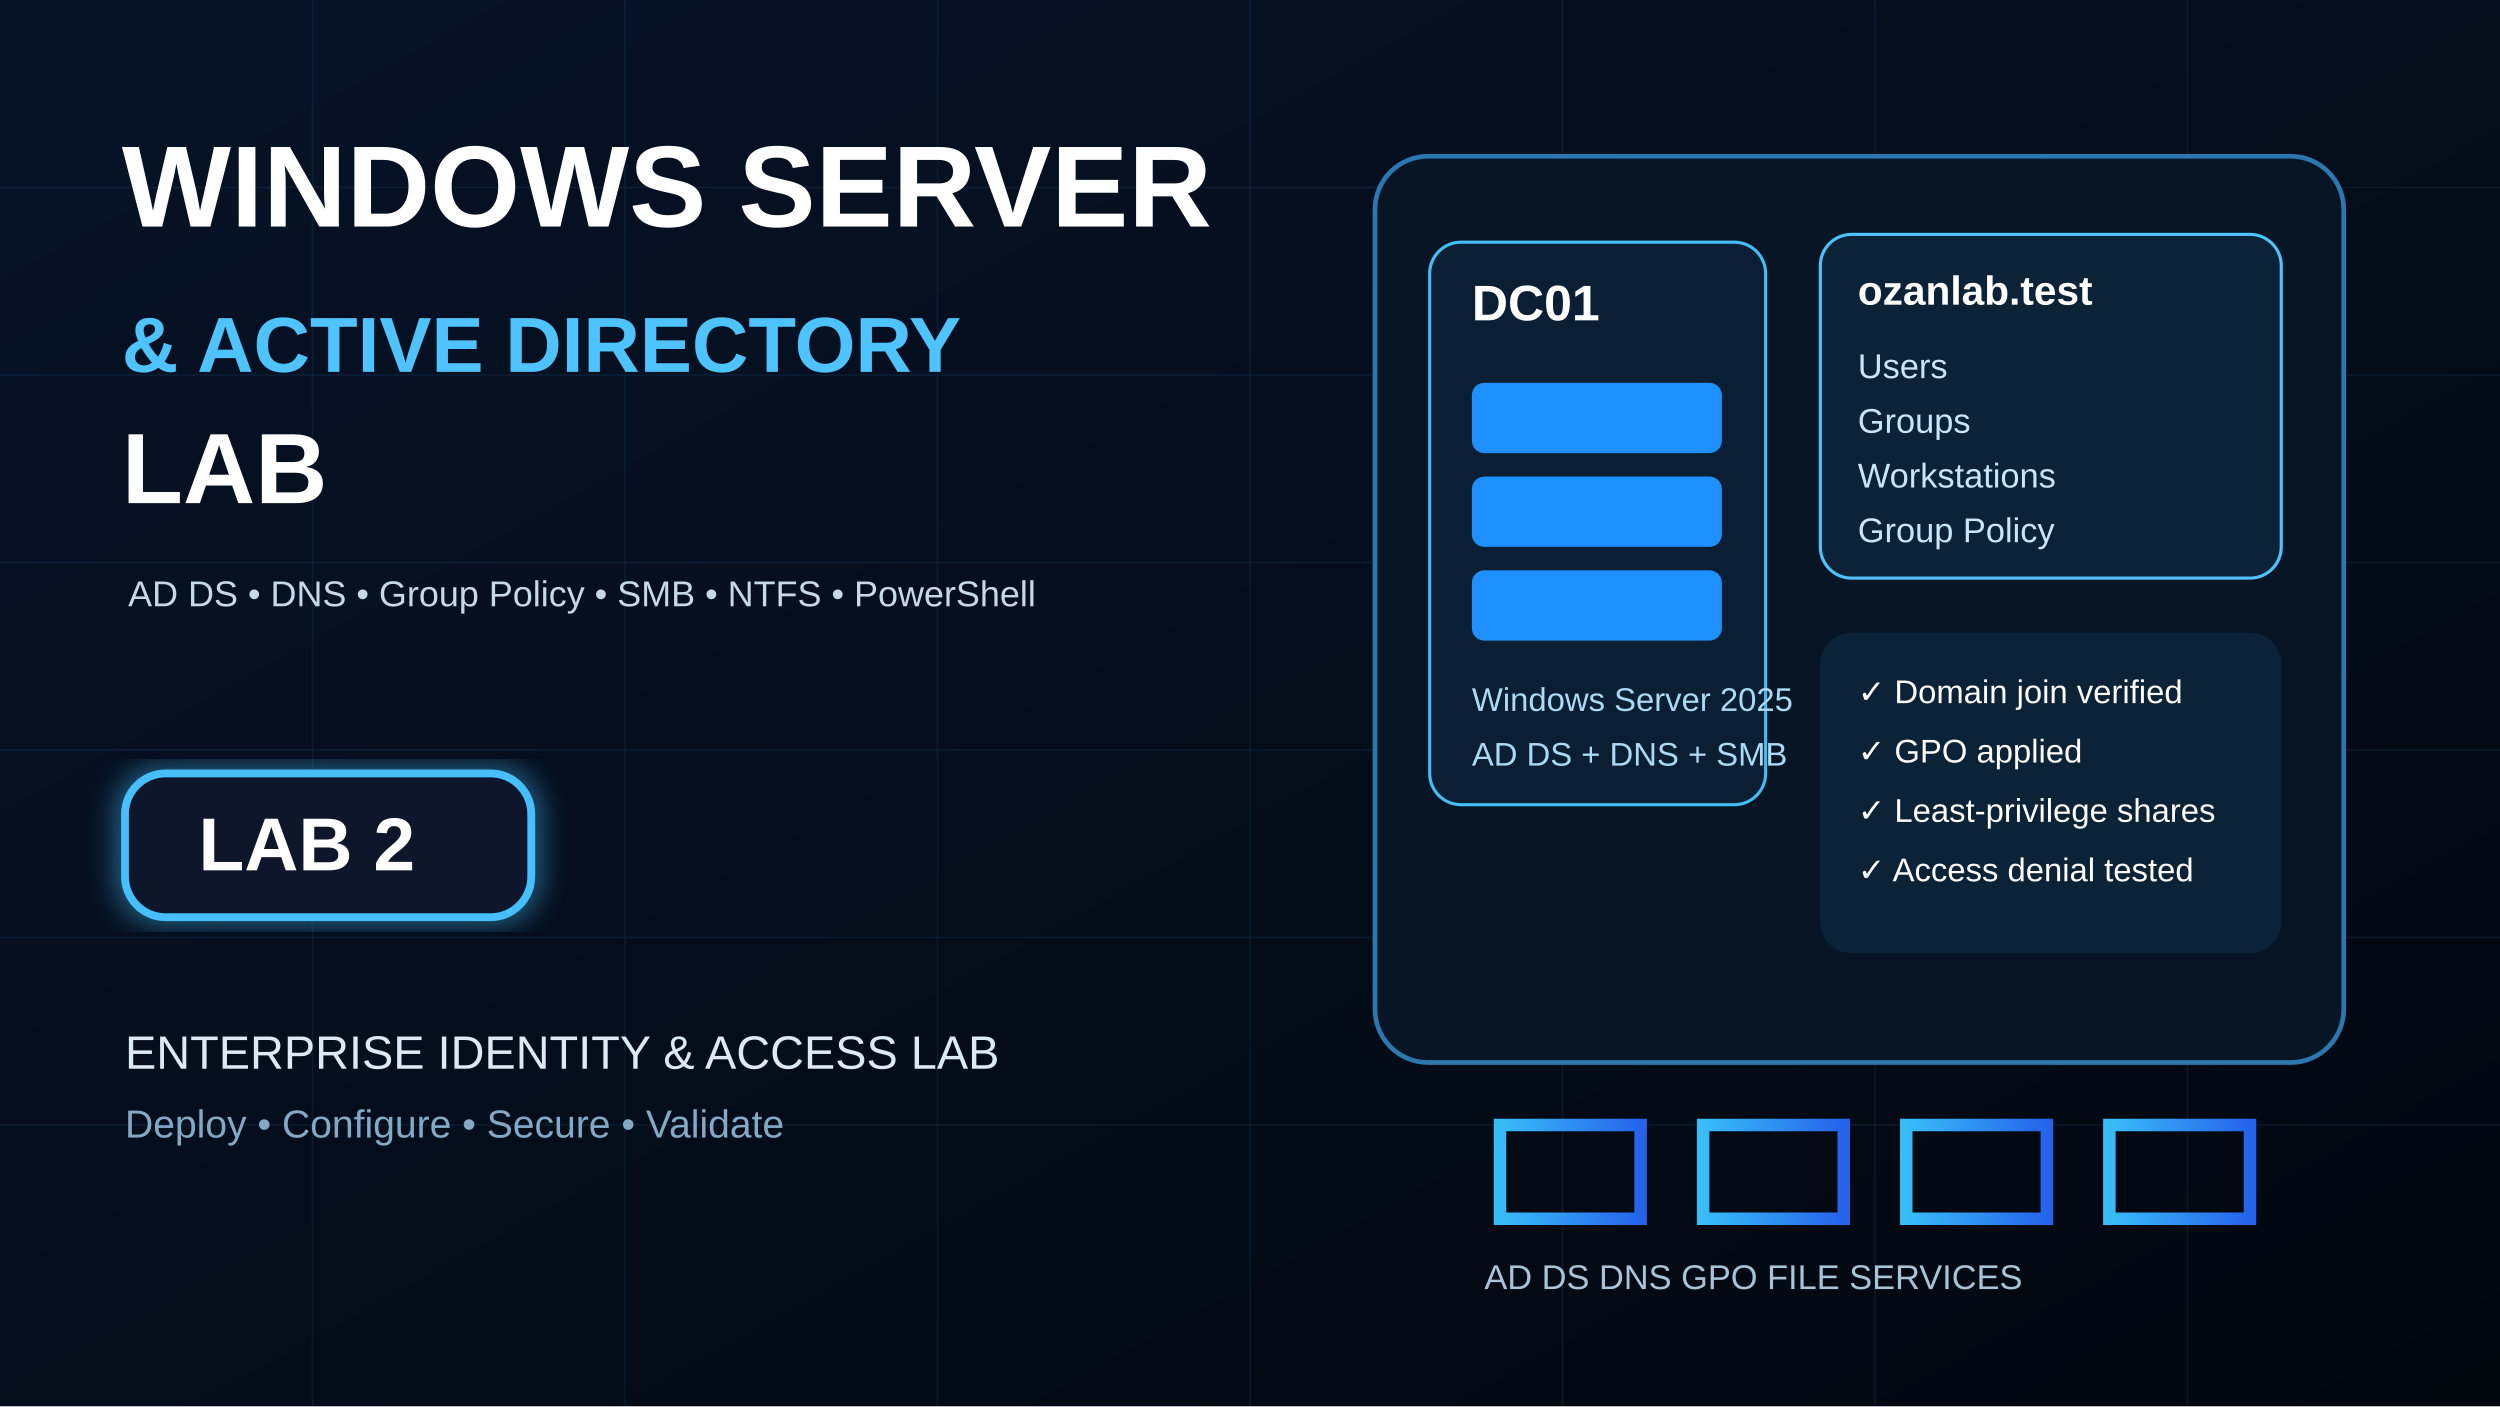
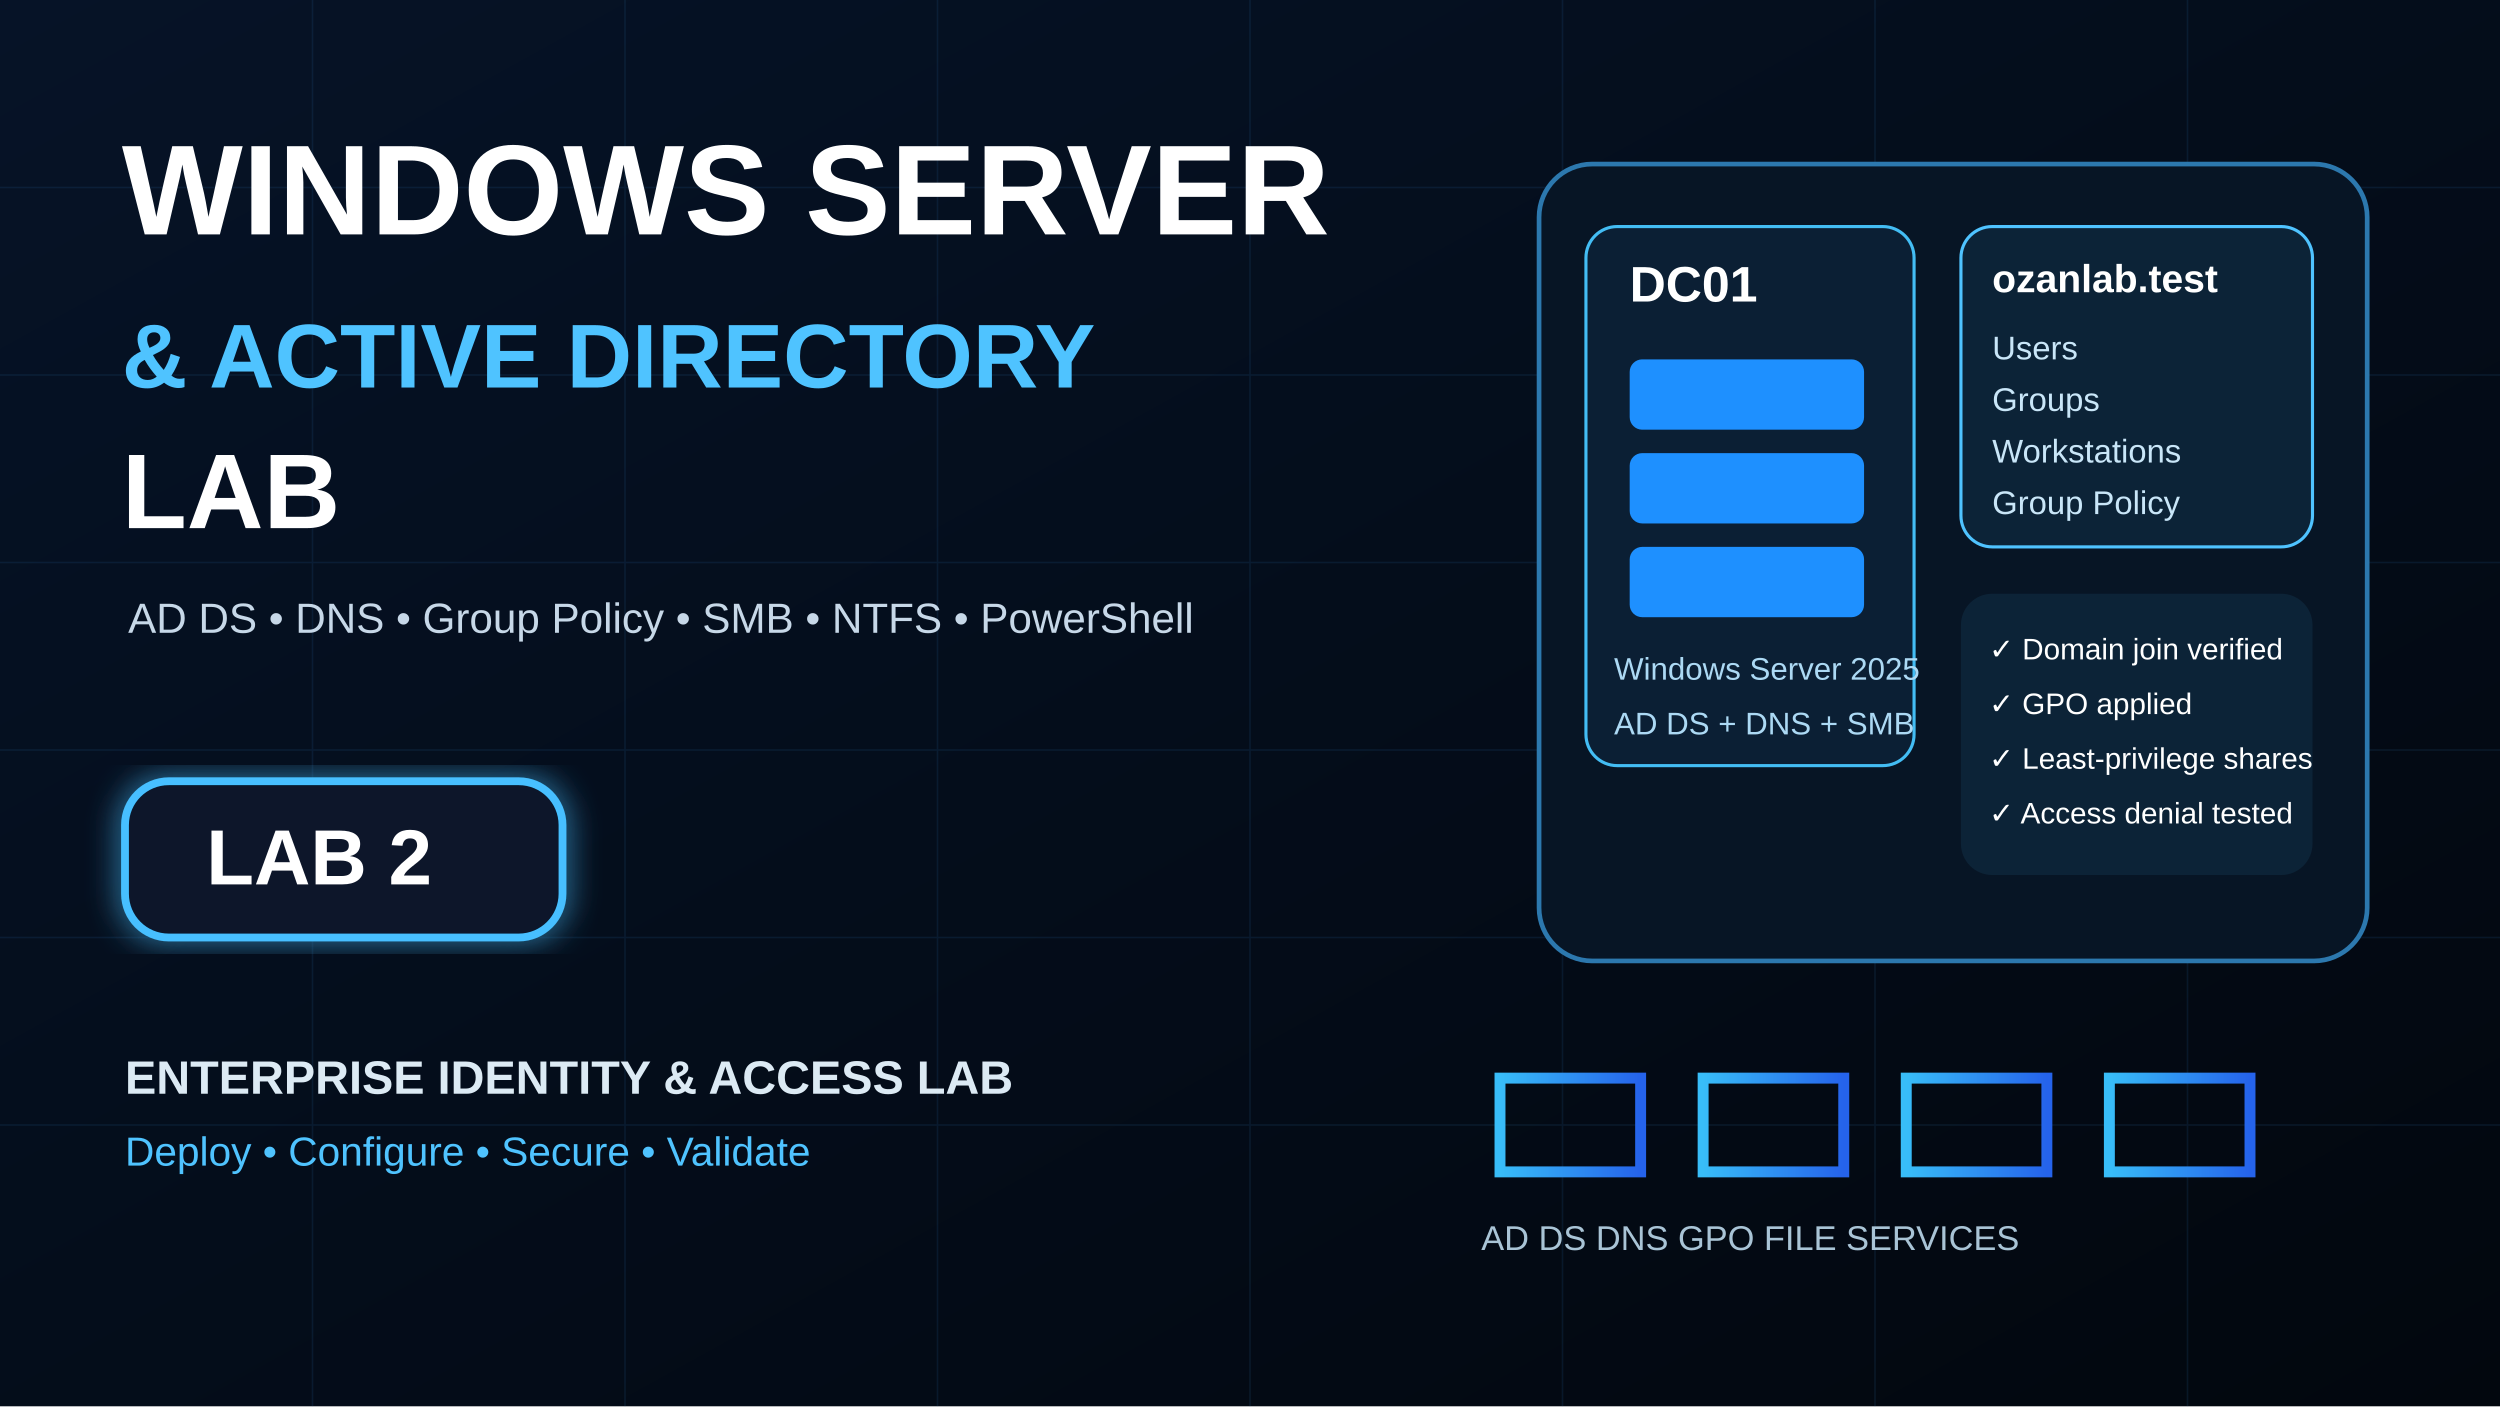
<svg xmlns="http://www.w3.org/2000/svg" width="1600" height="900" viewBox="0 0 1600 900">
  <defs>
    <linearGradient id="bg" x1="0" x2="1" y1="0" y2="1">
      <stop stop-color="#061327" />
      <stop offset="1" stop-color="#02070e" />
    </linearGradient>
    <linearGradient id="g" x1="0" x2="1">
      <stop stop-color="#38bdf8" />
      <stop offset="1" stop-color="#2563eb" />
    </linearGradient>
    <filter id="glow">
      <feGaussianBlur stdDeviation="10" result="b" />
      <feMerge>
        <feMergeNode in="b" />
        <feMergeNode in="SourceGraphic" />
      </feMerge>
    </filter>
  </defs>
  <rect width="1600" height="900" fill="url(#bg)" />
  <g opacity=".17" stroke="#225f9a" stroke-width="1">
    <path d="M0 120H1600M0 240H1600M0 360H1600M0 480H1600M0 600H1600M0 720H1600M200 0V900M400 0V900M600 0V900M800 0V900M1000 0V900M1200 0V900M1400 0V900" />
  </g>
-   <text x="78" y="145" font-family="Arial,Helvetica,sans-serif" font-size="74" font-weight="800" fill="#fff">WINDOWS SERVER</text>
-   <text x="78" y="238" font-family="Arial,Helvetica,sans-serif" font-size="50" font-weight="800" fill="#4fc3ff">&amp; ACTIVE DIRECTORY</text>
-   <text x="78" y="322" font-family="Arial,Helvetica,sans-serif" font-size="64" font-weight="800" fill="#fff">LAB</text>
-   <text x="82" y="388" font-family="Arial,Helvetica,sans-serif" font-size="23" fill="#c7d8e8">AD DS • DNS • Group Policy • SMB • NTFS • PowerShell</text>
-   <rect x="80" y="495" width="260" height="92" rx="26" fill="#07182b" stroke="#47bfff" stroke-width="5" filter="url(#glow)" />
-   <text x="127" y="557" font-family="Arial,Helvetica,sans-serif" font-size="48" font-weight="800" fill="#fff">LAB 2</text>
-   <text x="80" y="684" font-family="Arial,Helvetica,sans-serif" font-size="30" fill="#dceaf4">ENTERPRISE IDENTITY &amp; ACCESS LAB</text>
-   <text x="80" y="728" font-family="Arial,Helvetica,sans-serif" font-size="25" fill="#83a9c4">Deploy • Configure • Secure • Validate</text>
-   <g transform="translate(880 100)">
-     <rect x="0" y="0" width="620" height="580" rx="34" fill="#071525" stroke="#2c78ae" stroke-width="3" />
-     <rect x="35" y="55" width="215" height="360" rx="20" fill="#0b1f34" stroke="#43bdf4" stroke-width="2" />
-     <text x="62" y="105" font-family="Arial,Helvetica,sans-serif" font-size="32" font-weight="700" fill="#fff">DC01</text>
+   <text x="78" y="150" font-family="Arial,Helvetica,sans-serif" font-size="82" font-weight="800" fill="#fff">WINDOWS SERVER</text>
+   <text x="78" y="248" font-family="Arial,Helvetica,sans-serif" font-size="58" font-weight="800" fill="#4fc3ff">&amp; ACTIVE DIRECTORY</text>
+   <text x="78" y="338" font-family="Arial,Helvetica,sans-serif" font-size="68" font-weight="800" fill="#fff">LAB</text>
+   <text x="82" y="405" font-family="Arial,Helvetica,sans-serif" font-size="27" fill="#c7d8e8">AD DS • DNS • Group Policy • SMB • NTFS • PowerShell</text>
+   <rect x="80" y="500" width="280" height="100" rx="28" fill="#07182b" stroke="#47bfff" stroke-width="5" filter="url(#glow)" />
+   <text x="132" y="566" font-family="Arial,Helvetica,sans-serif" font-size="50" font-weight="800" fill="#fff">LAB 2</text>
+   <text x="80" y="700" font-family="Arial,Helvetica,sans-serif" font-size="30" font-weight="700" fill="#dceaf4">ENTERPRISE IDENTITY &amp; ACCESS LAB</text>
+   <text x="80" y="746" font-family="Arial,Helvetica,sans-serif" font-size="26" fill="#4fc3ff">Deploy • Configure • Secure • Validate</text>
+   <g transform="translate(985 105)">
+     <rect width="530" height="510" rx="34" fill="#071525" stroke="#2c78ae" stroke-width="3" />
+     <rect x="30" y="40" width="210" height="345" rx="20" fill="#0b1f34" stroke="#43bdf4" stroke-width="2" />
+     <text x="58" y="88" font-family="Arial,Helvetica,sans-serif" font-size="32" font-weight="700" fill="#fff">DC01</text>
    <g fill="#1e90ff">
-       <rect x="62" y="145" width="160" height="45" rx="8" />
-       <rect x="62" y="205" width="160" height="45" rx="8" />
-       <rect x="62" y="265" width="160" height="45" rx="8" />
+       <rect x="58" y="125" width="150" height="45" rx="8" />
+       <rect x="58" y="185" width="150" height="45" rx="8" />
+       <rect x="58" y="245" width="150" height="45" rx="8" />
    </g>
-     <text x="62" y="355" font-family="Arial,Helvetica,sans-serif" font-size="21" fill="#acd9f4">Windows Server 2025</text>
-     <text x="62" y="390" font-family="Arial,Helvetica,sans-serif" font-size="21" fill="#acd9f4">AD DS + DNS + SMB</text>
-     <g transform="translate(285 50)">
-       <rect width="295" height="220" rx="20" fill="#0c2337" stroke="#4fc3ff" stroke-width="2" />
-       <text x="24" y="45" font-family="Arial,Helvetica,sans-serif" font-size="26" font-weight="700" fill="#fff">ozanlab.test</text>
-       <text x="24" y="92" font-family="Arial,Helvetica,sans-serif" font-size="22" fill="#c9e6f8">Users</text>
-       <text x="24" y="127" font-family="Arial,Helvetica,sans-serif" font-size="22" fill="#c9e6f8">Groups</text>
-       <text x="24" y="162" font-family="Arial,Helvetica,sans-serif" font-size="22" fill="#c9e6f8">Workstations</text>
-       <text x="24" y="197" font-family="Arial,Helvetica,sans-serif" font-size="22" fill="#c9e6f8">Group Policy</text>
+     <text x="48" y="330" font-family="Arial,Helvetica,sans-serif" font-size="20" fill="#acd9f4">Windows Server 2025</text>
+     <text x="48" y="365" font-family="Arial,Helvetica,sans-serif" font-size="20" fill="#acd9f4">AD DS + DNS + SMB</text>
+     <g transform="translate(270 40)">
+       <rect width="225" height="205" rx="20" fill="#0c2337" stroke="#4fc3ff" stroke-width="2" />
+       <text x="20" y="42" font-family="Arial,Helvetica,sans-serif" font-size="25" font-weight="700" fill="#fff">ozanlab.test</text>
+       <text x="20" y="85" font-family="Arial,Helvetica,sans-serif" font-size="21" fill="#c9e6f8">Users</text>
+       <text x="20" y="118" font-family="Arial,Helvetica,sans-serif" font-size="21" fill="#c9e6f8">Groups</text>
+       <text x="20" y="151" font-family="Arial,Helvetica,sans-serif" font-size="21" fill="#c9e6f8">Workstations</text>
+       <text x="20" y="184" font-family="Arial,Helvetica,sans-serif" font-size="21" fill="#c9e6f8">Group Policy</text>
    </g>
-     <g transform="translate(285 305)" font-family="Arial,Helvetica,sans-serif" font-size="21">
-       <rect width="295" height="205" rx="20" fill="#0c2337" />
-       <text x="24" y="45" fill="#fff">✓ Domain join verified</text>
-       <text x="24" y="83" fill="#fff">✓ GPO applied</text>
-       <text x="24" y="121" fill="#fff">✓ Least-privilege shares</text>
-       <text x="24" y="159" fill="#fff">✓ Access denial tested</text>
+     <g transform="translate(270 275)" font-family="Arial,Helvetica,sans-serif" font-size="19">
+       <rect width="225" height="180" rx="20" fill="#0c2337" />
+       <text x="18" y="42" fill="#fff">✓ Domain join verified</text>
+       <text x="18" y="77" fill="#fff">✓ GPO applied</text>
+       <text x="18" y="112" fill="#fff">✓ Least-privilege shares</text>
+       <text x="18" y="147" fill="#fff">✓ Access denial tested</text>
    </g>
  </g>
-   <g transform="translate(960 720)" fill="none" stroke="url(#g)" stroke-width="8">
+   <g transform="translate(960 690)" fill="none" stroke="url(#g)" stroke-width="7">
    <rect width="90" height="60" />
    <rect x="130" width="90" height="60" />
    <rect x="260" width="90" height="60" />
    <rect x="390" width="90" height="60" />
  </g>
-   <text x="950" y="825" font-family="Arial,Helvetica,sans-serif" font-size="22" fill="#a9c4d6">AD DS       DNS       GPO       FILE SERVICES</text>
+   <text x="948" y="800" font-family="Arial,Helvetica,sans-serif" font-size="22" fill="#a9c4d6">AD DS       DNS       GPO       FILE SERVICES</text>
</svg>
